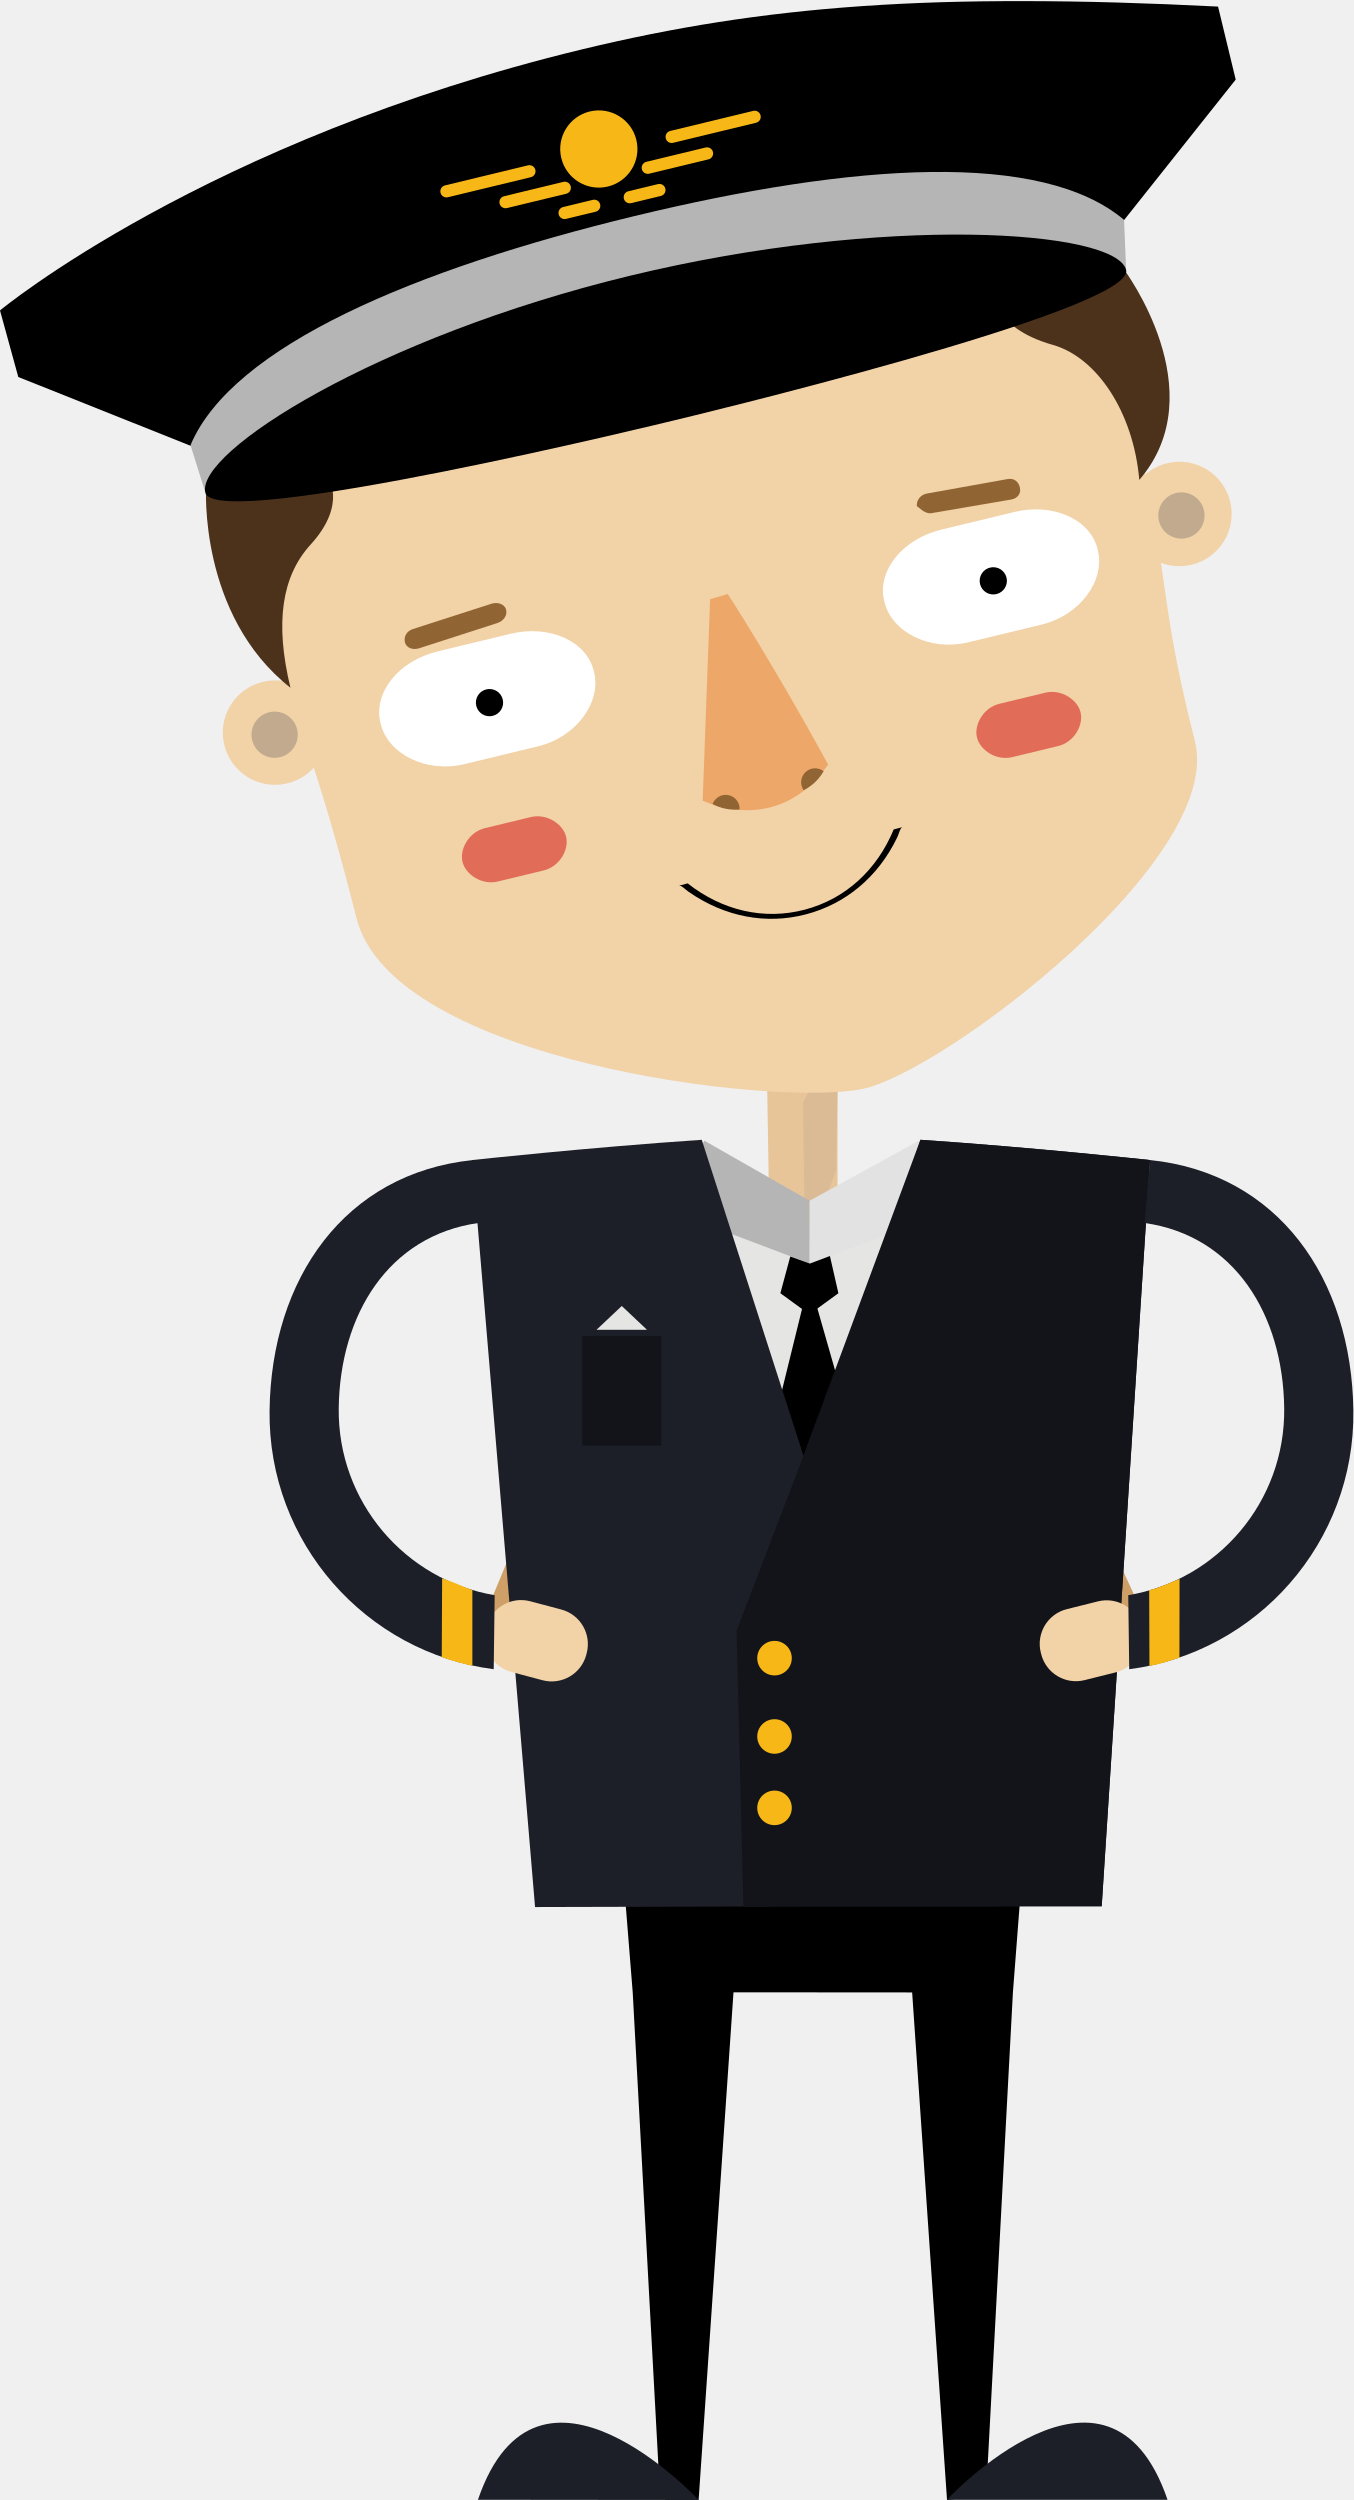
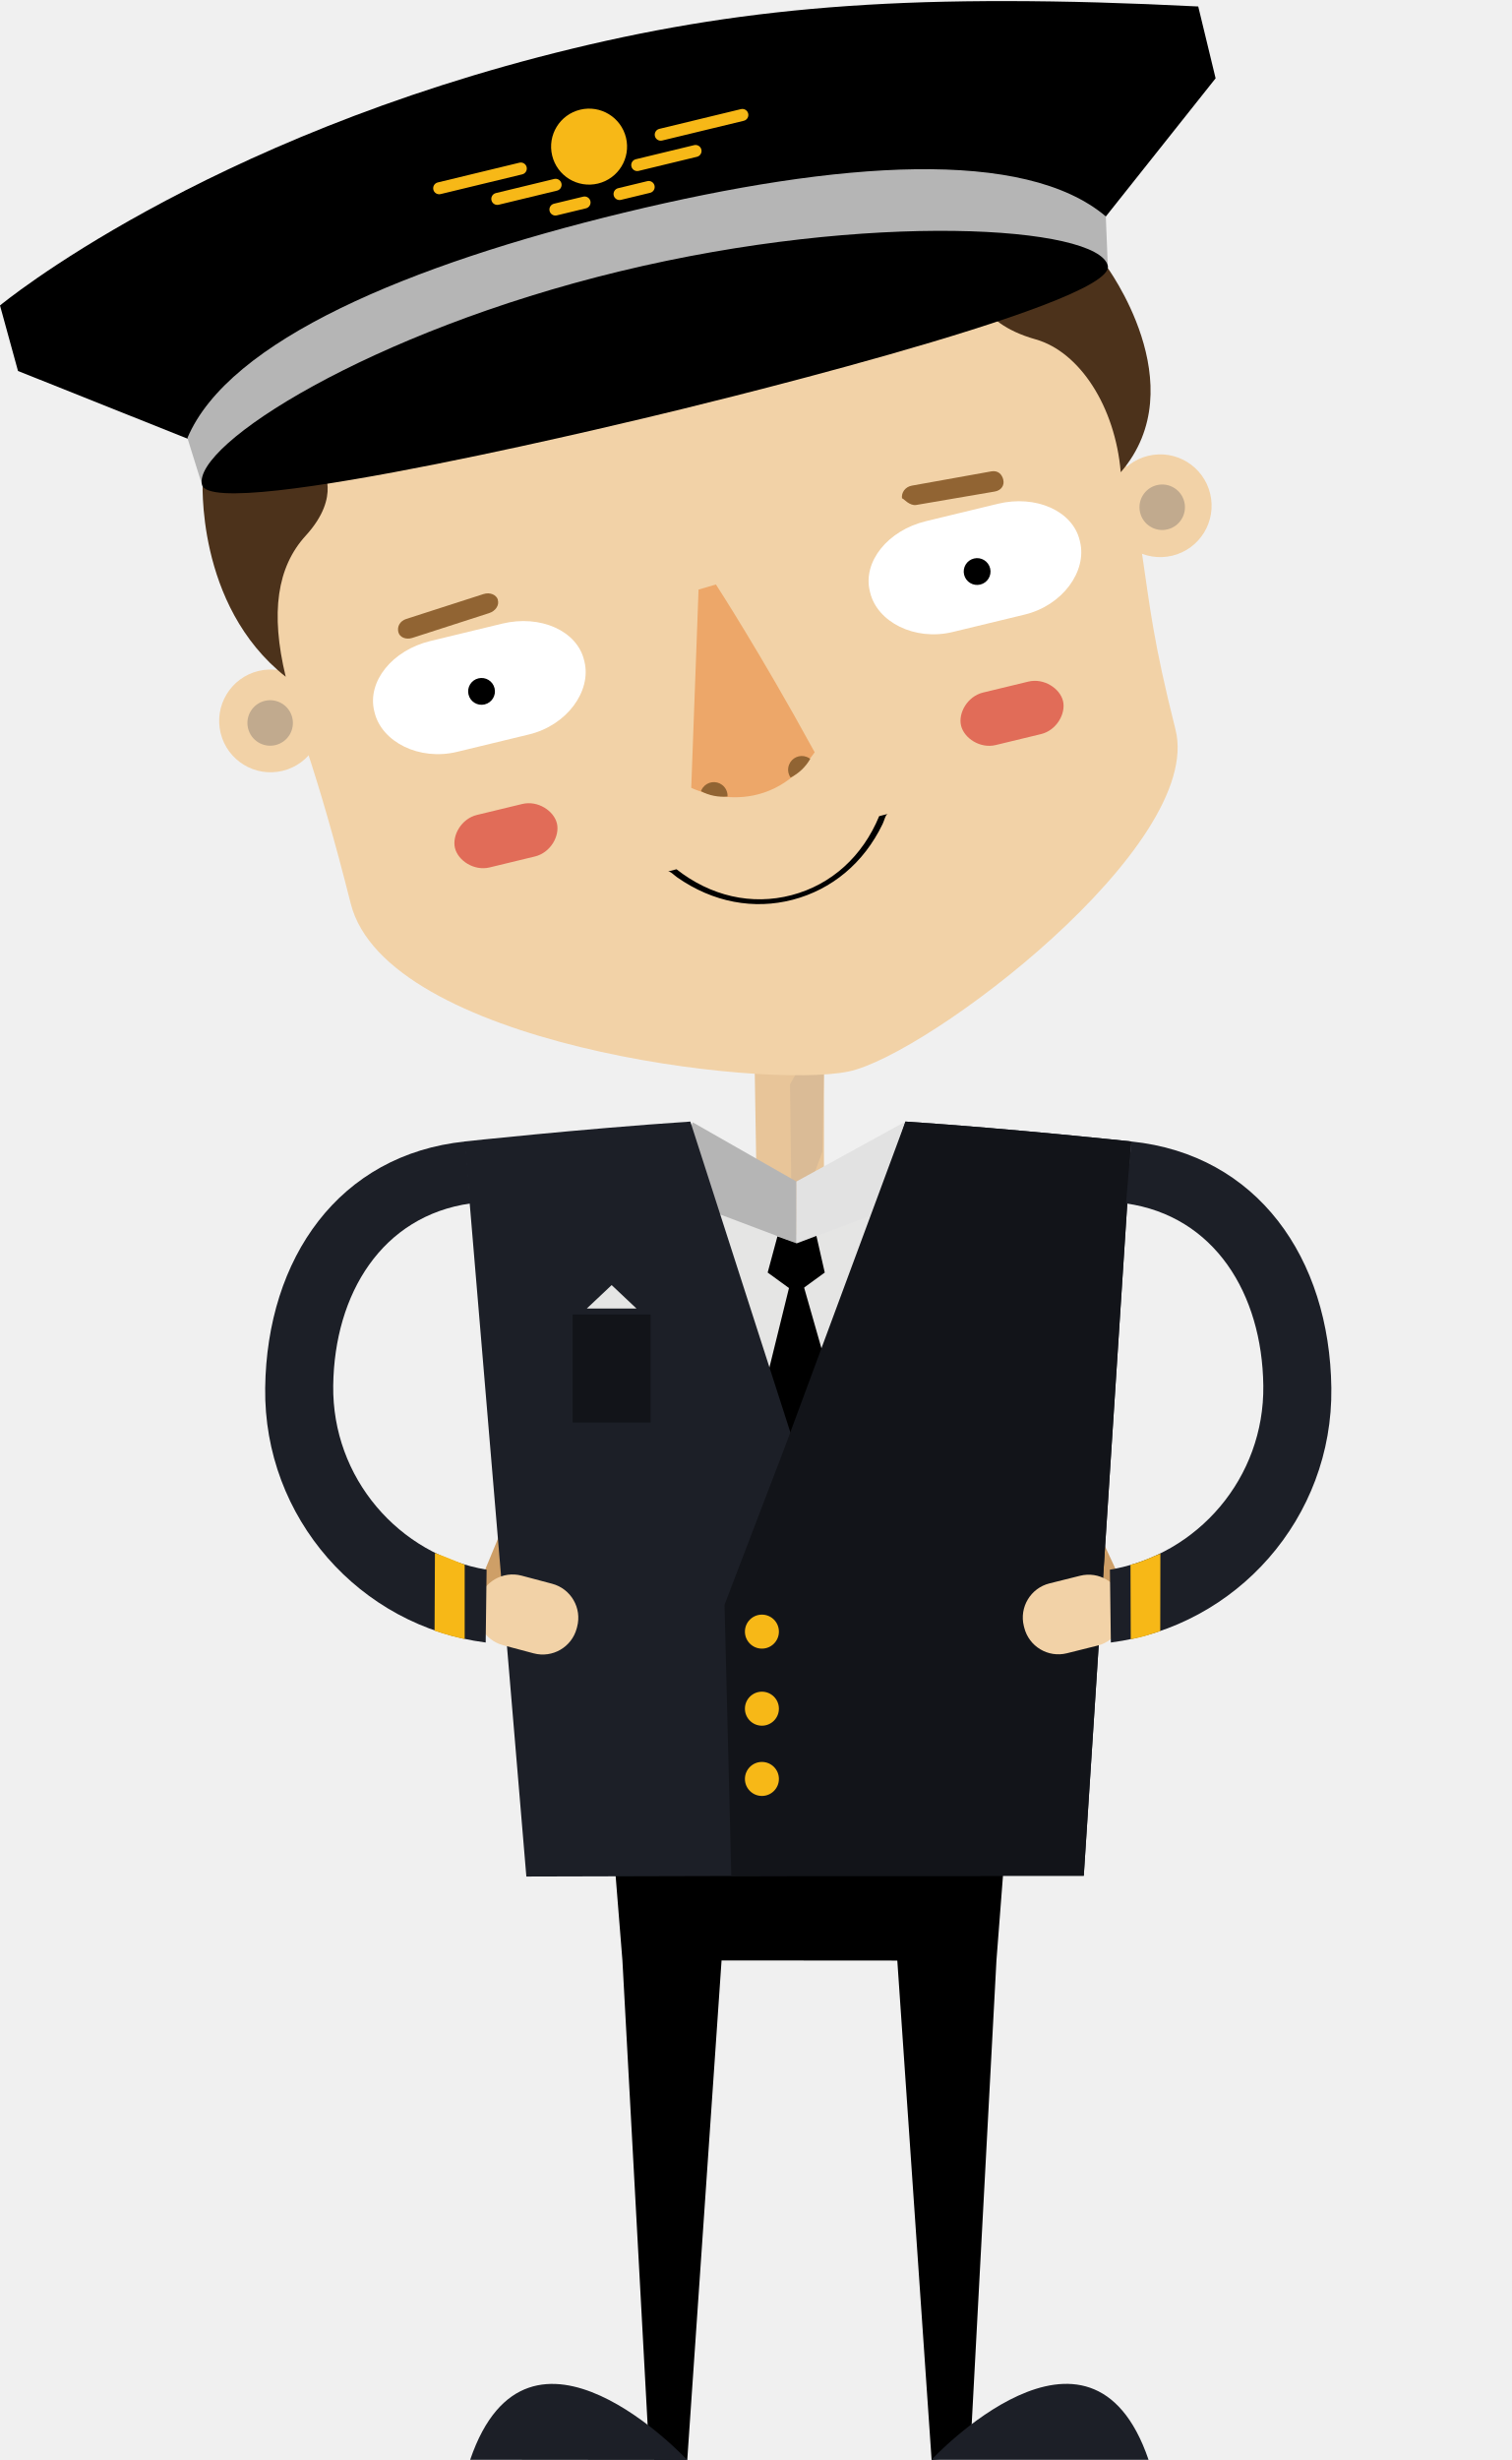
- <svg xmlns="http://www.w3.org/2000/svg" xmlns:xlink="http://www.w3.org/1999/xlink" width="222px" height="410px" viewBox="0 0 222 410" version="1.1">
+ <svg xmlns="http://www.w3.org/2000/svg" xmlns:xlink="http://www.w3.org/1999/xlink" width="252px" height="410px" viewBox="0 0 252 410" version="1.1">
  <defs>
    <path id="path-1" d="M0,0.173 L221.955,0.173 L221.955,410 L0,410 L0,0.173 Z" />
  </defs>
  <g id="Welcome" stroke="none" stroke-width="1" fill="none" fill-rule="evenodd">
    <g id="Artboard-22" transform="translate(-3312, -767)">
      <g id="pilot_1" transform="translate(3312, 767)">
        <path d="M79.842,264.108 L83.118,256.208 L83.889,265.458 L79.842,264.108 Z" id="Fill-1" fill="#CE9F67" />
        <path d="M183.099,264.606 L183.442,256.06 L187.364,264.473 L183.099,264.606 Z" id="Fill-2" fill="#CE9F67" />
        <path d="M154.467,252.083 L109.467,252.083 L109.467,197.083 L154.467,197.083 L154.467,252.083 Z" id="Fill-3" fill="#E5E5E4" />
        <path d="M124.525,243.128 L132.709,209.889 L142.277,243.38 L124.525,243.128 Z" id="Fill-4" fill="#000000" />
        <path d="M178.115,260.86 L157.81,260.86 L157.81,230.813 L178.115,230.813 L178.115,260.86 Z" id="Fill-5" fill="#E5E5E4" />
        <path d="M178.267,241.64 L178.386,235.476 L178.267,241.64 Z" id="Fill-6" fill="#CCCBCB" />
        <path d="M117.539,187.799 L108.715,198.726" id="Fill-7" fill="#D5D5D5" />
        <path d="M133.709,318.072 L130.221,318.072 L130.221,309.502 L133.709,309.502 L133.709,318.072 Z" id="Fill-8" fill="#545456" />
        <path d="M125.662,168.933 L126.093,194.973 L132.583,206.112 L137.363,196.425 L137.363,168.933" id="Fill-9" fill="#E8C599" />
        <path d="M131.699,180.728 L132.019,205.654 L137.101,191.958 L137.491,170.518" id="Fill-10" fill="#DABB96" />
        <path d="M115.496,187.059 L110.283,198.716 L132.814,207.228 L132.771,196.92 L115.496,187.059 Z" id="Fill-11" fill="#B5B5B5" />
        <path d="M150.952,186.927 L155.287,198.777 L132.756,207.29 L132.771,196.92 L150.952,186.927 Z" id="Fill-12" fill="#E2E2E2" />
        <path d="M103.763,326.726 L103.764,326.726 L108.214,408.708 L114.573,410 L120.293,326.738 L149.592,326.76 L155.311,410 L161.717,409.208 L166.12,326.724 L167.668,306.67 L102.113,306.165 L103.763,326.726 Z" id="Fill-13" fill="#000000" />
        <g id="Group-73">
          <path d="M114.572,410 C114.572,410 88.105,381.492 78.381,409.964 L114.572,410 Z" id="Fill-14" fill="#1C1F27" />
          <path d="M155.285,409.964 C155.285,409.964 181.753,381.492 191.478,409.964 L155.285,409.964 Z" id="Fill-16" fill="#1C1F27" />
          <path d="M188.603,190.247 C188.603,190.247 169.543,188.178 150.952,186.927 L133.019,242.624 L115.087,186.927 C96.496,188.178 77.436,190.247 77.436,190.247 L87.749,312.756 L131.887,312.642 L180.679,312.628 L188.603,190.247 Z" id="Fill-18" fill="#1C1F27" />
          <path d="M130.82,241.239 L120.787,267.468 L121.92,312.688 L131.886,312.642 L180.679,312.628 L188.603,190.247 C188.603,190.247 169.544,188.177 150.952,186.926 L130.82,241.239 Z" id="Fill-20" fill="#121419" />
          <path d="M129.852,271.939 C129.852,273.502 128.585,274.771 127.019,274.771 C125.456,274.771 124.188,273.502 124.188,271.939 C124.188,270.374 125.456,269.105 127.019,269.105 C128.585,269.105 129.852,270.374 129.852,271.939" id="Fill-22" fill="#F7B817" />
          <path d="M96.148,271.391 C95.317,274.524 92.102,276.39 88.97,275.558 L83.884,274.207 C80.752,273.375 78.886,270.162 79.717,267.029 L79.785,266.776 C80.616,263.643 83.831,261.777 86.963,262.609 L92.048,263.959 C95.181,264.791 97.046,268.004 96.214,271.138 L96.148,271.391 Z" id="Fill-24" fill="#F2D2A7" />
          <path d="M187.245,267.15 C188.03,270.295 186.117,273.481 182.973,274.266 L177.867,275.542 C174.723,276.327 171.537,274.414 170.752,271.269 L170.688,271.015 C169.903,267.87 171.816,264.684 174.961,263.899 L180.066,262.624 C183.211,261.838 186.396,263.752 187.181,266.896 L187.245,267.15 Z" id="Fill-26" fill="#F2D2A7" />
          <path d="M129.852,284.781 C129.852,286.346 128.585,287.614 127.019,287.614 C125.456,287.614 124.188,286.346 124.188,284.781 C124.188,283.217 125.456,281.948 127.019,281.948 C128.585,281.948 129.852,283.217 129.852,284.781" id="Fill-28" fill="#F7B817" />
          <path d="M129.852,296.491 C129.852,298.055 128.585,299.324 127.019,299.324 C125.456,299.324 124.188,298.055 124.188,296.491 C124.188,294.925 125.456,293.657 127.019,293.657 C128.585,293.657 129.852,294.925 129.852,296.491" id="Fill-30" fill="#F7B817" />
          <path d="M185.035,261.612 C199.714,259.142 210.807,246.281 210.609,230.934 C210.412,215.587 202.455,202.661 187.718,200.571 L188.598,190.247 C209.631,192.414 221.672,209.68 221.951,231.334 C222.23,252.988 206.16,271.044 185.192,273.753 L185.035,261.612 Z" id="Fill-32" fill="#1C1F27" />
          <path d="M188.467,260.792 C190.467,260.322 191.998,259.489 193.447,258.937 L193.426,271.855 C191.509,272.459 190.509,272.872 188.509,273.209 L188.467,260.792 Z" id="Fill-34" fill="#F7B817" />
          <path d="M81.125,261.612 C66.447,259.142 55.353,246.281 55.551,230.934 C55.75,215.587 63.706,202.661 78.443,200.571 L77.562,190.247 C56.531,192.414 44.488,209.68 44.209,231.334 C43.93,252.988 60,271.044 80.969,273.753 L81.125,261.612 Z" id="Fill-36" fill="#1C1F27" />
          <path d="M77.467,260.792 C75.655,260.084 74.426,259.521 72.509,258.834 L72.447,271.792 C74.426,272.48 76.447,272.98 77.467,273.171 L77.467,260.792 Z" id="Fill-38" fill="#F7B817" />
          <mask id="mask-2" fill="white">
            <use xlink:href="#path-1" />
          </mask>
          <g id="Clip-41" />
          <path d="M108.467,237.083 L95.467,237.083 L95.467,219.083 L108.467,219.083 L108.467,237.083 Z" id="Fill-40" fill="#121419" mask="url(#mask-2)" />
          <path d="M97.832,218.083 L101.969,214.18 L106.105,218.083 L97.832,218.083 Z" id="Fill-42" fill="#E5E5E4" mask="url(#mask-2)" />
          <path d="M136.108,205.985 L137.496,212.091 L132.738,215.551 L127.98,212.089 L129.603,206.069 L132.814,207.227 L136.108,205.985 Z" id="Fill-43" fill="#000000" mask="url(#mask-2)" />
          <path d="M174.077,13.799 L180.122,44.516 C193.889,99.08 188.515,92.044 195.967,121.583 C200.848,140.924 154.65,175.856 141.467,178.583 C126.967,181.583 64.39,174.06 58.467,150.583 C47.266,106.191 42.133,108.044 33.914,75.47 L174.077,13.799 Z" id="Fill-44" fill="#F2D2A7" mask="url(#mask-2)" />
          <path d="M32.181,73.48 L3,61.828 L-0,50.911 C-0,50.911 33.619,23.034 95.52,8.081 C125.266,0.895 153.22,-1.266 199.76,1.079 L202.656,13.053 L183.944,36.596 L32.181,73.48 Z" id="Fill-45" fill="#000000" mask="url(#mask-2)" />
          <path d="M184.349,36.062 C170.862,24.662 140.079,26.727 104.094,35.425 C68.168,44.111 38.092,56.724 31.244,73.005 L33.676,80.788 C41.422,67.312 71.457,55.129 107.488,46.417 C143.415,37.733 172.179,35.81 184.682,44.282 L184.349,36.062 Z" id="Fill-46" fill="#B5B5B5" mask="url(#mask-2)" />
          <path d="M92.844,137.23 C93.349,139.315 91.788,142.115 89.181,142.745 L81.627,144.571 C79.02,145.202 76.352,143.423 75.848,141.339 C75.344,139.252 76.905,136.454 79.512,135.823 L87.066,133.998 C89.673,133.368 92.34,135.143 92.844,137.23" id="Fill-47" fill="#E16C58" mask="url(#mask-2)" />
          <path d="M177.217,116.832 C177.721,118.919 176.16,121.718 173.553,122.348 L165.998,124.174 C163.391,124.805 160.725,123.028 160.22,120.941 C159.715,118.855 161.277,116.057 163.884,115.426 L171.438,113.6 C174.045,112.97 176.712,114.746 177.217,116.832" id="Fill-48" fill="#E16C58" mask="url(#mask-2)" />
          <path d="M53.422,118.139 C54.533,122.736 51.709,127.363 47.112,128.474 C42.517,129.585 37.891,126.76 36.778,122.162 C35.668,117.567 38.492,112.941 43.089,111.829 C47.685,110.718 52.311,113.543 53.422,118.139" id="Fill-49" fill="#F2D2A7" mask="url(#mask-2)" />
          <path d="M201.749,82.279 C202.86,86.877 200.034,91.503 195.439,92.614 C190.842,93.725 186.216,90.9 185.105,86.303 C183.993,81.708 186.818,77.081 191.414,75.969 C196.01,74.858 200.638,77.683 201.749,82.279" id="Fill-50" fill="#F2D2A7" mask="url(#mask-2)" />
          <path d="M97.436,110.277 C98.62,115.172 94.547,120.871 88.198,122.407 L76.204,125.306 C69.853,126.841 63.627,123.631 62.444,118.736 L62.383,118.482 C61.2,113.587 65.388,108.374 71.739,106.839 L83.733,103.938 C90.082,102.403 96.192,105.128 97.374,110.022 L97.436,110.277 Z" id="Fill-51" fill="#FFFFFF" mask="url(#mask-2)" />
          <path d="M82.45,114.706 C82.74,115.906 82.003,117.112 80.802,117.402 C79.603,117.692 78.396,116.957 78.106,115.756 C77.816,114.558 78.552,113.35 79.753,113.06 C80.953,112.769 82.16,113.507 82.45,114.706" id="Fill-52" fill="#000000" mask="url(#mask-2)" />
          <path d="M180.057,90.303 C181.24,95.199 177.168,100.898 170.818,102.433 L158.824,105.333 C152.473,106.868 146.248,103.658 145.065,98.763 L145.003,98.508 C143.82,93.614 148.008,88.4 154.359,86.865 L166.353,83.965 C172.703,82.43 178.811,85.154 179.995,90.049 L180.057,90.303 Z" id="Fill-53" fill="#FFFFFF" mask="url(#mask-2)" />
          <path d="M165.069,94.731 C165.36,95.932 164.623,97.138 163.423,97.428 C162.222,97.718 161.016,96.982 160.726,95.782 C160.436,94.583 161.173,93.375 162.373,93.085 C163.572,92.794 164.779,93.533 165.069,94.731" id="Fill-54" fill="#000000" mask="url(#mask-2)" />
          <path d="M146.568,136.026 C143.817,142.695 138.632,147.444 131.963,149.19 C125.293,150.938 118.448,149.339 112.779,144.875 L111.339,145.253 C111.727,145.151 112.338,145.837 112.892,146.223 C118.867,150.404 125.691,151.65 132.164,149.955 C138.635,148.259 143.989,143.89 147.149,137.318 C147.44,136.71 147.622,135.75 148.009,135.649 L146.568,136.026 Z" id="Fill-55" fill="#000000" mask="url(#mask-2)" />
          <path d="M82.989,99.989 C83.267,100.856 82.621,101.84 81.541,102.186 L68.747,106.315 C67.669,106.662 66.621,106.226 66.408,105.344 L66.404,105.329 C66.191,104.446 66.652,103.506 67.731,103.157 L80.586,99.016 C81.663,98.668 82.733,99.097 83.013,99.965 L82.989,99.989 Z" id="Fill-56" fill="#916433" mask="url(#mask-2)" />
          <path d="M150.458,83.083 C150.607,83.083 151.631,84.344 152.75,84.16 L165.82,81.926 C166.938,81.742 167.475,80.87 167.262,79.989 L167.258,79.945 C167.044,79.062 166.4,78.376 165.281,78.559 L152.053,80.933 C150.936,81.115 150.229,82.083 150.377,83.083 L150.458,83.083 Z" id="Fill-57" fill="#916433" mask="url(#mask-2)" />
          <path d="M48.724,119.603 C49.216,121.639 47.965,123.688 45.929,124.18 C43.894,124.671 41.846,123.421 41.354,121.385 C40.862,119.35 42.112,117.302 44.147,116.809 C46.184,116.317 48.233,117.57 48.724,119.603" id="Fill-58" fill="#C1AA8E" mask="url(#mask-2)" />
          <path d="M197.44,83.65 C197.931,85.686 196.68,87.734 194.644,88.226 C192.609,88.718 190.56,87.467 190.069,85.431 C189.577,83.397 190.828,81.348 192.863,80.856 C194.899,80.364 196.947,81.616 197.44,83.65" id="Fill-59" fill="#C1AA8E" mask="url(#mask-2)" />
          <path d="M104.363,22.949 C105.184,26.348 103.094,29.77 99.694,30.592 C96.296,31.414 92.873,29.324 92.052,25.926 C91.229,22.525 93.32,19.103 96.719,18.282 C100.118,17.46 103.541,19.549 104.363,22.949" id="Fill-60" fill="#F7B817" mask="url(#mask-2)" />
          <path d="M124.733,18.924 C124.863,19.461 124.534,20.001 123.996,20.131 L110.388,23.421 C109.851,23.55 109.311,23.221 109.181,22.684 C109.051,22.147 109.381,21.607 109.919,21.477 L123.526,18.187 C124.064,18.057 124.603,18.387 124.733,18.924" id="Fill-61" fill="#F7B817" mask="url(#mask-2)" />
          <path d="M116.926,24.927 C117.056,25.464 116.726,26.004 116.189,26.134 L106.469,28.484 C105.932,28.614 105.392,28.283 105.262,27.746 C105.132,27.209 105.461,26.669 105.998,26.539 L115.719,24.19 C116.256,24.06 116.796,24.39 116.926,24.927" id="Fill-62" fill="#F7B817" mask="url(#mask-2)" />
          <path d="M109.117,30.93 C109.247,31.467 108.918,32.007 108.381,32.137 L103.52,33.312 C102.983,33.442 102.443,33.112 102.313,32.575 C102.183,32.037 102.513,31.497 103.051,31.367 L107.91,30.193 C108.447,30.063 108.987,30.392 109.117,30.93" id="Fill-63" fill="#F7B817" mask="url(#mask-2)" />
          <path d="M72.246,31.613 C72.375,32.15 72.916,32.479 73.453,32.349 L87.06,29.06 C87.598,28.93 87.928,28.39 87.798,27.853 C87.668,27.315 87.128,26.986 86.591,27.116 L72.982,30.406 C72.445,30.536 72.115,31.075 72.246,31.613" id="Fill-64" fill="#F7B817" mask="url(#mask-2)" />
          <path d="M81.934,33.386 C82.064,33.923 82.604,34.253 83.141,34.123 L92.861,31.774 C93.399,31.644 93.728,31.104 93.598,30.567 C93.468,30.03 92.928,29.699 92.391,29.829 L82.671,32.179 C82.133,32.309 81.804,32.849 81.934,33.386" id="Fill-65" fill="#F7B817" mask="url(#mask-2)" />
          <path d="M91.621,35.159 C91.752,35.696 92.291,36.026 92.828,35.896 L97.688,34.722 C98.225,34.591 98.556,34.052 98.426,33.514 C98.296,32.976 97.756,32.647 97.219,32.777 L92.358,33.952 C91.821,34.082 91.492,34.622 91.621,35.159" id="Fill-66" fill="#F7B817" mask="url(#mask-2)" />
          <path d="M33.801,79.75 C33.801,79.75 32.467,100.833 47.633,112.795 C45.049,102.103 46.208,94.493 50.954,89.294 C57.055,82.61 53.717,78.083 53.717,78.083 L46.403,80.042 L33.801,79.75 Z" id="Fill-67" fill="#4C321B" mask="url(#mask-2)" />
          <path d="M184.336,44.196 C184.336,44.196 199.342,64.208 186.842,78.708 C185.908,67.748 179.984,58.633 172.653,56.559 C162.231,53.612 162.832,47.298 162.832,47.298 L174.042,46.343 L184.336,44.196 Z" id="Fill-68" fill="#4C321B" mask="url(#mask-2)" />
          <path d="M184.682,44.281 C186.283,50.9 110.608,68.928 110.608,68.928 C110.608,68.928 35.277,87.407 33.676,80.788 C32.077,74.168 61.651,55.296 103.35,45.215 C145.049,35.134 183.082,37.661 184.682,44.281" id="Fill-69" fill="#000000" mask="url(#mask-2)" />
          <path d="M116.457,98.262 L115.238,131.302 C115.238,131.302 127.418,137.478 135.817,125.38 C126.578,108.497 119.352,97.414 119.352,97.414 L116.457,98.262 Z" id="Fill-70" fill="#EDA769" mask="url(#mask-2)" />
          <path d="M117.181,131.268 C117.041,131.454 116.936,131.655 116.86,131.863 C118.25,132.606 119.792,132.892 121.289,132.752 C121.326,132.02 121.01,131.284 120.379,130.81 C119.369,130.054 117.938,130.26 117.181,131.268" id="Fill-71" fill="#916433" mask="url(#mask-2)" />
          <path d="M134.484,126.149 C134.704,126.233 134.901,126.346 135.076,126.48 C134.295,127.849 133.144,128.915 131.802,129.596 C131.382,128.997 131.257,128.205 131.539,127.468 C131.988,126.289 133.308,125.7 134.484,126.149" id="Fill-72" fill="#916433" mask="url(#mask-2)" />
        </g>
      </g>
    </g>
  </g>
</svg>
